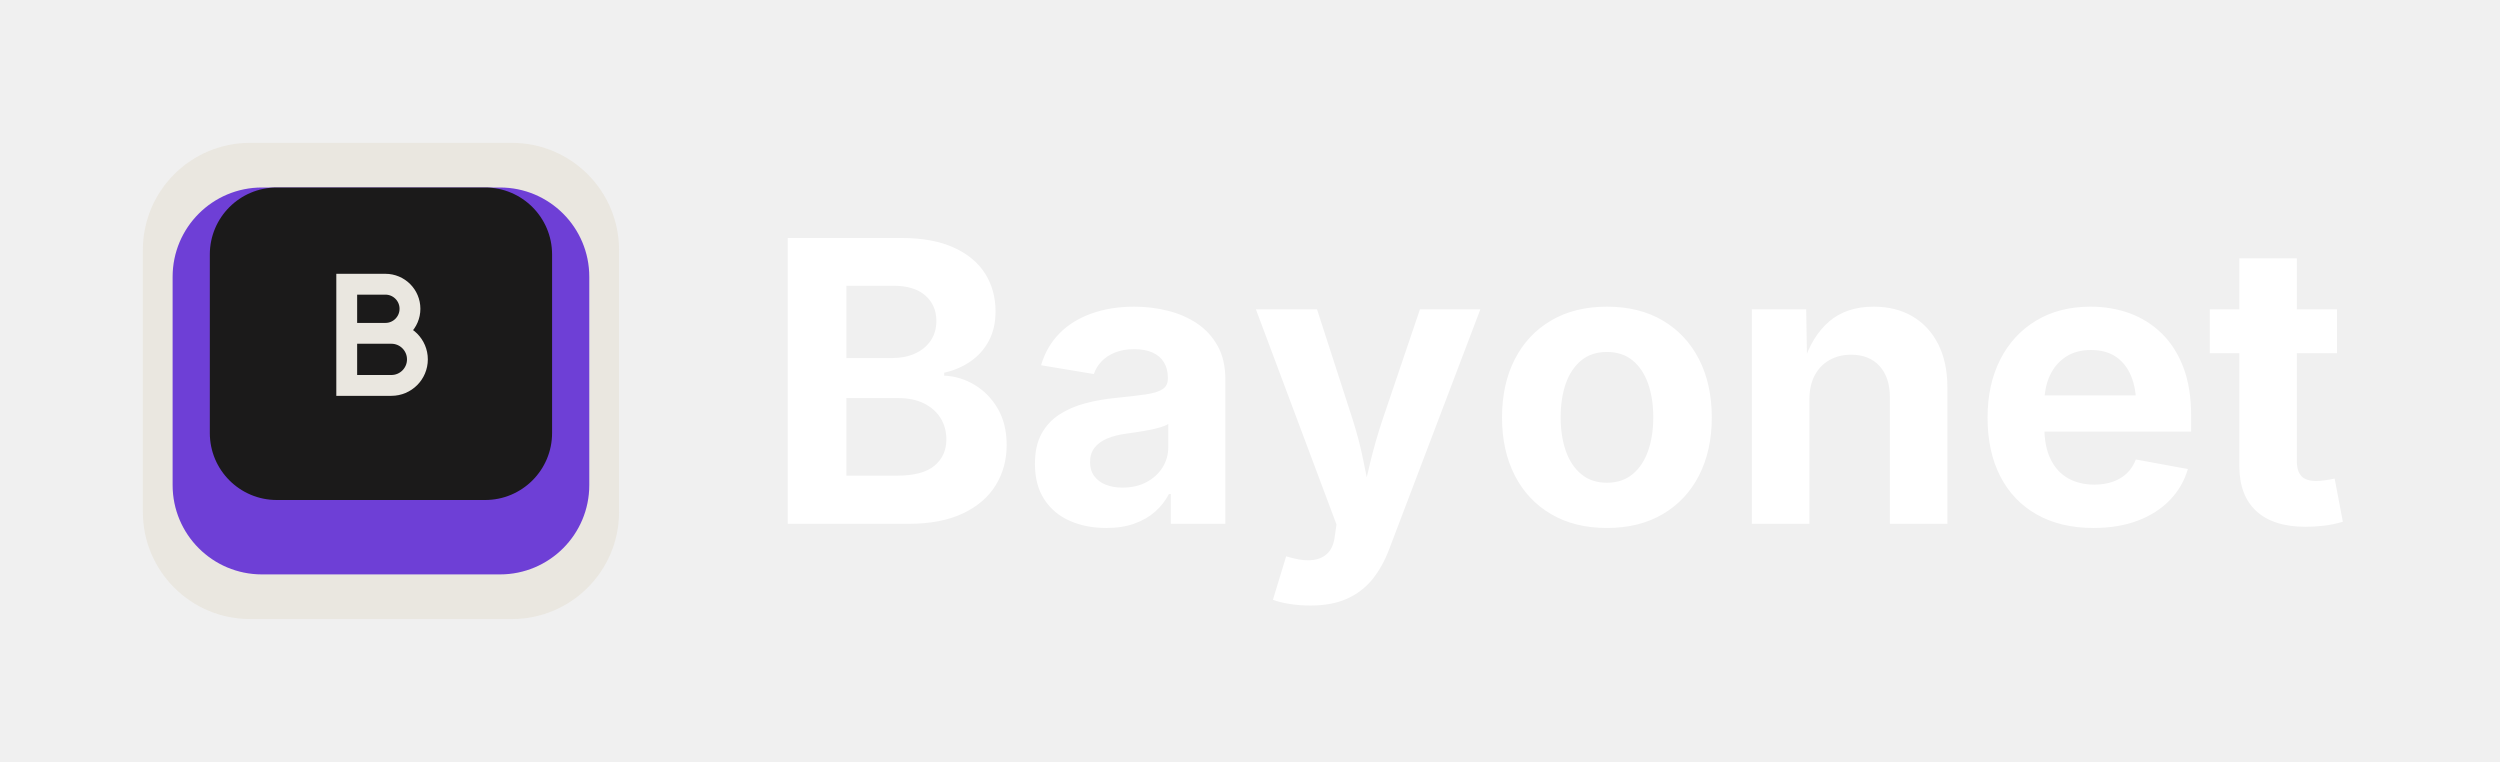
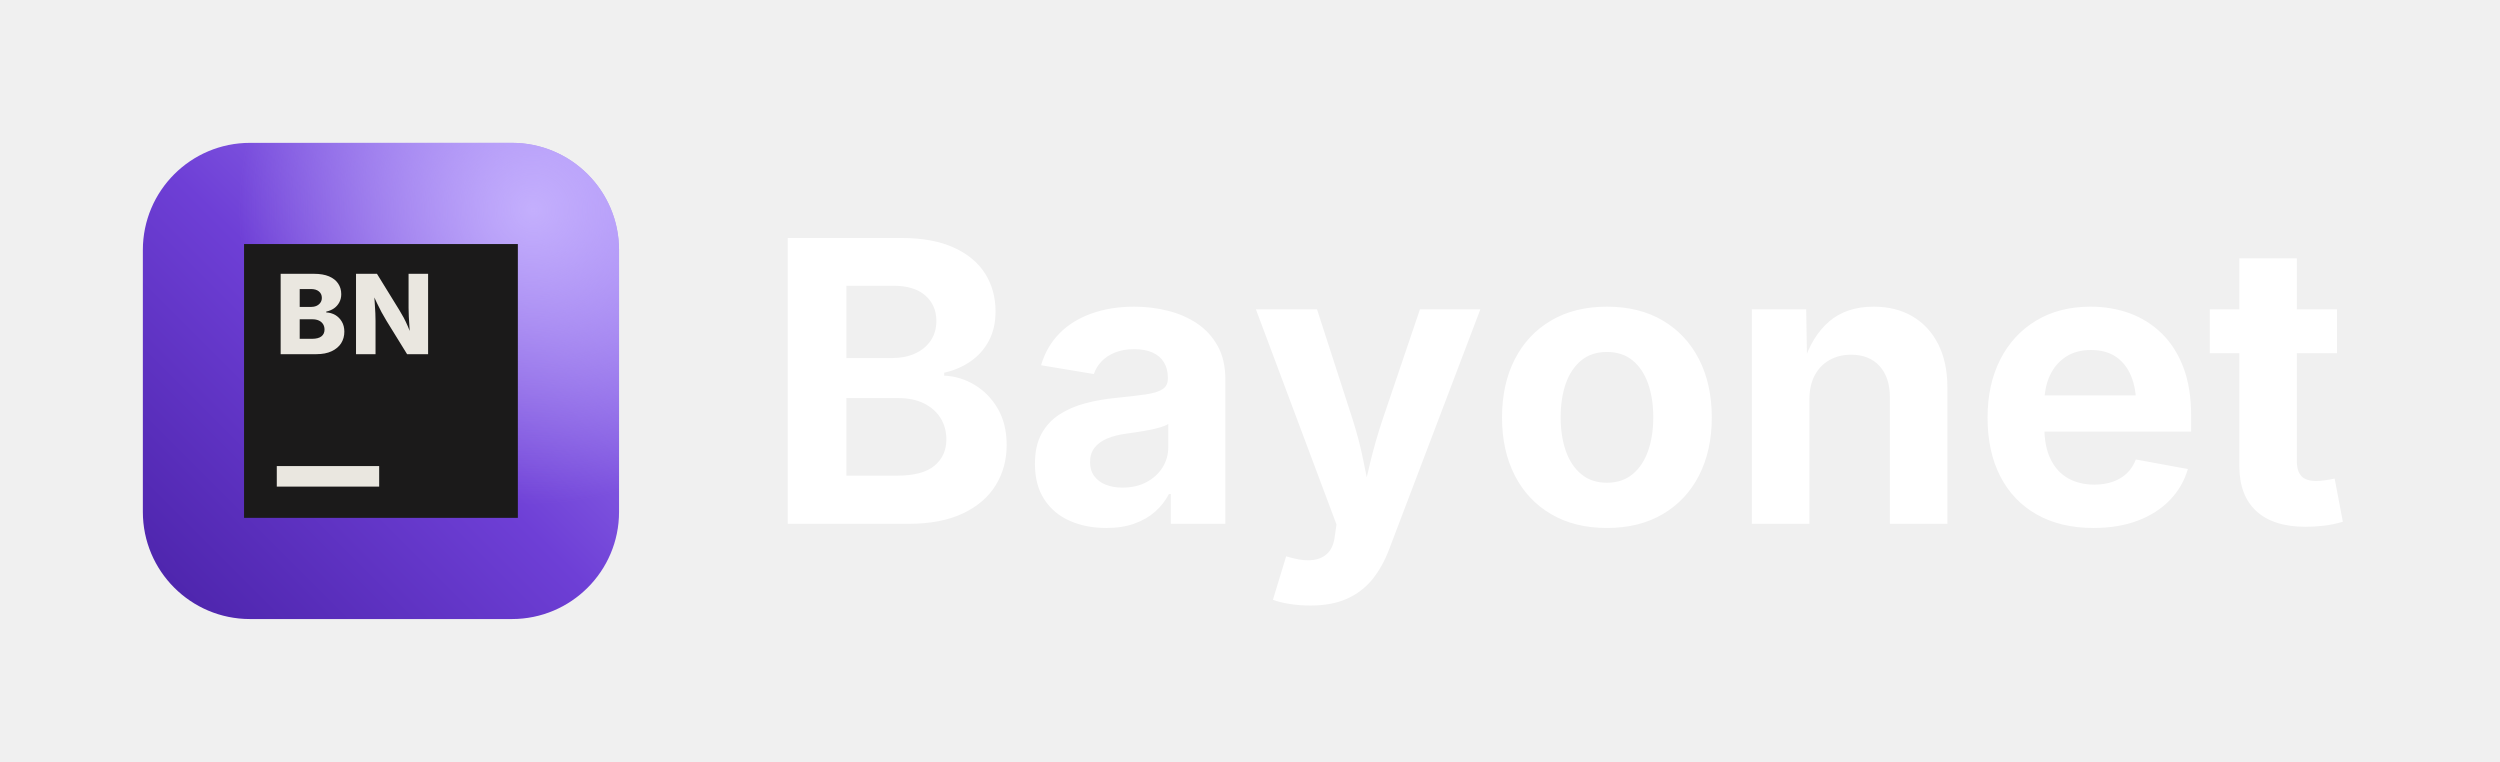
<svg xmlns="http://www.w3.org/2000/svg" width="420" height="128" viewBox="0 0 420 128" role="img" aria-label="Bayonet">
  <g transform="translate(14 14)">
-     <rect x="10" y="10" width="80" height="80" rx="18" fill="#EAE7E0" />
-     <g transform="translate(50 50) scale(1.25) translate(-50 -52)">
-       <rect x="22" y="26" width="56" height="52" rx="12" fill="#6E3FD6" />
-       <rect x="27" y="26" width="46" height="42" rx="9" fill="#1B1A1A" />
-       <path d="M45.4 39H50.6A3.3 3.3 0 0 1 50.6 45.6H51.4A3.5 3.5 0 0 1 51.4 52.6H45.4ZM45.4 45.6H51" fill="none" stroke="#EAE7E0" stroke-width="2.8" />
-     </g>
+     <defs>
+       <linearGradient id="g" x1="0" y1="1" x2="1" y2="0">
+         <stop offset="0" stop-color="#4A22A8" />
+         <stop offset="0.5" stop-color="#6E3FD6" />
+         <stop offset="1" stop-color="#A587F5" />
+       </linearGradient>
+       <radialGradient id="r" cx="0.82" cy="0.14" r="0.62">
+         <stop offset="0" stop-color="#C9B6FF" stop-opacity="0.9" />
+         <stop offset="1" stop-color="#C9B6FF" stop-opacity="0" />
+       </radialGradient>
+     </defs>
+     <rect x="10" y="10" width="80" height="80" rx="18" fill="url(#g)" />
+     <rect x="10" y="10" width="80" height="80" rx="18" fill="url(#r)" />
+     <rect x="27" y="27" width="46" height="46" fill="#1B1A1A" />
+     <path d="M33.15 45.5V32H38.75Q40.26 32 41.28 32.43Q42.3 32.87 42.81 33.64Q43.33 34.41 43.33 35.42Q43.33 36.19 43 36.8Q42.68 37.4 42.12 37.8Q41.55 38.19 40.81 38.35V38.49Q41.63 38.52 42.32 38.92Q43.01 39.32 43.43 40.04Q43.85 40.75 43.85 41.73Q43.85 42.81 43.31 43.67Q42.76 44.52 41.71 45.01Q40.67 45.5 39.17 45.5ZM36.35 42.92H38.42Q39.49 42.92 40.01 42.5Q40.52 42.09 40.52 41.37Q40.52 40.84 40.27 40.45Q40.02 40.06 39.57 39.85Q39.11 39.64 38.48 39.64H36.35ZM36.35 37.57H38.2Q38.74 37.57 39.16 37.39Q39.58 37.2 39.82 36.86Q40.07 36.52 40.07 36.04Q40.07 35.36 39.58 34.96Q39.09 34.56 38.26 34.56H36.35ZM45.81 45.5V32H49.33L53.09 38.1Q53.46 38.7 53.81 39.35Q54.16 40 54.5 40.79Q54.85 41.58 55.2 42.6H54.9Q54.85 41.86 54.79 40.95Q54.73 40.05 54.68 39.19Q54.64 38.34 54.64 37.75V32H57.92V45.5H54.39L50.94 39.91Q50.48 39.14 50.1 38.45Q49.73 37.76 49.35 36.96Q48.97 36.15 48.47 35.06H48.83Q48.9 36.03 48.96 36.95Q49.02 37.87 49.06 38.63Q49.09 39.4 49.09 39.91V45.5Z" fill="#EAE7E0" />
+     <rect x="32.5" y="64.3" width="17.2" height="3.45" fill="#EAE7E0" />
  </g>
  <g transform="translate(0 88)">
    <path fill="#FFFFFF" d="M132.34 0V-48.02H151.41Q156.68 -48.02 160.2 -46.42Q163.73 -44.83 165.49 -42.05Q167.25 -39.27 167.25 -35.69Q167.25 -32.84 166.12 -30.73Q164.99 -28.62 163.04 -27.28Q161.1 -25.94 158.62 -25.38V-24.89Q161.33 -24.78 163.72 -23.35Q166.12 -21.92 167.62 -19.36Q169.12 -16.79 169.12 -13.23Q169.12 -9.45 167.26 -6.45Q165.4 -3.45 161.73 -1.73Q158.06 0 152.63 0ZM142.19 -8.09H150.68Q155.02 -8.09 157 -9.77Q158.99 -11.44 158.99 -14.16Q158.99 -16.2 158.01 -17.77Q157.03 -19.34 155.22 -20.23Q153.42 -21.12 150.93 -21.12H142.19ZM142.19 -27.85H149.94Q152.05 -27.85 153.71 -28.6Q155.38 -29.35 156.35 -30.76Q157.31 -32.16 157.31 -34.1Q157.31 -36.72 155.45 -38.36Q153.59 -39.99 150.13 -39.99H142.19ZM185.85 0.7Q182.42 0.7 179.7 -0.51Q176.98 -1.72 175.43 -4.12Q173.87 -6.51 173.87 -10.07Q173.87 -13.1 174.97 -15.12Q176.08 -17.14 177.99 -18.37Q179.91 -19.61 182.35 -20.25Q184.78 -20.89 187.45 -21.15Q190.57 -21.46 192.49 -21.74Q194.41 -22.02 195.3 -22.61Q196.2 -23.2 196.2 -24.36V-24.52Q196.2 -26.06 195.54 -27.13Q194.89 -28.2 193.63 -28.77Q192.37 -29.34 190.54 -29.34Q188.69 -29.34 187.31 -28.77Q185.92 -28.21 185.04 -27.27Q184.16 -26.33 183.77 -25.16L174.9 -26.64Q175.82 -29.78 177.98 -31.98Q180.14 -34.17 183.35 -35.32Q186.56 -36.48 190.57 -36.48Q193.47 -36.48 196.21 -35.79Q198.95 -35.11 201.13 -33.64Q203.3 -32.18 204.58 -29.86Q205.86 -27.54 205.86 -24.26V0H196.7V-5H196.38Q195.51 -3.33 194.06 -2.04Q192.61 -0.76 190.57 -0.03Q188.53 0.7 185.85 0.7ZM188.58 -6.08Q190.86 -6.08 192.59 -6.99Q194.31 -7.9 195.29 -9.44Q196.27 -10.98 196.27 -12.88V-16.78Q195.83 -16.48 194.97 -16.22Q194.1 -15.96 193.04 -15.76Q191.98 -15.55 190.95 -15.4Q189.91 -15.25 189.11 -15.13Q187.33 -14.89 185.98 -14.32Q184.63 -13.74 183.88 -12.78Q183.13 -11.81 183.13 -10.36Q183.13 -8.96 183.84 -8.01Q184.54 -7.05 185.77 -6.57Q186.99 -6.08 188.58 -6.08ZM213.85 12.76 216.07 5.47 217.25 5.78Q219.22 6.29 220.72 6.06Q222.22 5.83 223.14 4.84Q224.05 3.84 224.25 2.04L224.53 0.11L210.99 -36.03H221.26L227.31 -17.33Q228.43 -13.78 229.12 -10.24Q229.81 -6.7 230.69 -2.84H228.44Q229.33 -6.7 230.19 -10.27Q231.05 -13.83 232.21 -17.33L238.55 -36.03H248.7L233.39 4.25Q232.3 7.15 230.59 9.29Q228.87 11.42 226.33 12.57Q223.78 13.73 220.16 13.73Q218.25 13.73 216.56 13.45Q214.88 13.17 213.85 12.76ZM269.96 0.7Q264.54 0.7 260.58 -1.63Q256.62 -3.95 254.48 -8.13Q252.34 -12.32 252.34 -17.86Q252.34 -23.45 254.48 -27.63Q256.62 -31.82 260.58 -34.15Q264.54 -36.48 269.96 -36.48Q275.4 -36.48 279.35 -34.15Q283.3 -31.82 285.44 -27.63Q287.58 -23.45 287.58 -17.86Q287.58 -12.32 285.44 -8.13Q283.3 -3.95 279.35 -1.63Q275.4 0.7 269.96 0.7ZM269.96 -6.9Q272.54 -6.9 274.28 -8.34Q276.01 -9.77 276.88 -12.26Q277.75 -14.75 277.75 -17.89Q277.75 -21.07 276.88 -23.55Q276.01 -26.02 274.28 -27.45Q272.54 -28.87 269.96 -28.87Q267.38 -28.87 265.65 -27.45Q263.92 -26.02 263.05 -23.56Q262.19 -21.09 262.19 -17.89Q262.19 -14.75 263.05 -12.26Q263.92 -9.77 265.65 -8.34Q267.38 -6.9 269.96 -6.9ZM303.98 -20.86V0H294.31V-36.03H303.44L303.59 -27.03H303.01Q304.43 -31.54 307.32 -34.01Q310.21 -36.48 314.77 -36.48Q318.52 -36.48 321.3 -34.85Q324.08 -33.22 325.62 -30.18Q327.16 -27.14 327.16 -22.92V0H317.5V-21.23Q317.5 -24.59 315.77 -26.5Q314.03 -28.41 310.98 -28.41Q308.94 -28.41 307.35 -27.51Q305.77 -26.62 304.87 -24.94Q303.98 -23.26 303.98 -20.86ZM351.7 0.7Q346.18 0.7 342.19 -1.56Q338.19 -3.81 336.05 -7.97Q333.91 -12.13 333.91 -17.83Q333.91 -23.39 336.03 -27.58Q338.16 -31.78 342.06 -34.13Q345.95 -36.48 351.21 -36.48Q354.74 -36.48 357.81 -35.36Q360.87 -34.23 363.19 -31.96Q365.5 -29.7 366.81 -26.27Q368.11 -22.83 368.11 -18.2V-15.49H337.87V-21.57H363.4L358.88 -19.94Q358.88 -22.76 358.02 -24.83Q357.16 -26.91 355.48 -28.06Q353.79 -29.2 351.28 -29.2Q348.78 -29.2 347.03 -28.04Q345.28 -26.88 344.37 -24.89Q343.46 -22.91 343.46 -20.37V-16.09Q343.46 -12.97 344.51 -10.84Q345.55 -8.71 347.45 -7.64Q349.35 -6.58 351.85 -6.58Q353.54 -6.58 354.93 -7.06Q356.31 -7.54 357.31 -8.48Q358.3 -9.43 358.82 -10.81L367.56 -9.2Q366.69 -6.21 364.53 -3.98Q362.38 -1.76 359.14 -0.53Q355.89 0.7 351.7 0.7ZM392.62 -36.03V-28.66H371.25V-36.03ZM376.21 -44.6H385.87V-10.55Q385.87 -8.83 386.64 -8.01Q387.4 -7.19 389.15 -7.19Q389.72 -7.19 390.71 -7.33Q391.7 -7.47 392.22 -7.6L393.6 -0.35Q391.99 0.13 390.4 0.32Q388.81 0.5 387.35 0.5Q381.93 0.5 379.07 -2.13Q376.21 -4.76 376.21 -9.7Z" />
  </g>
</svg>
